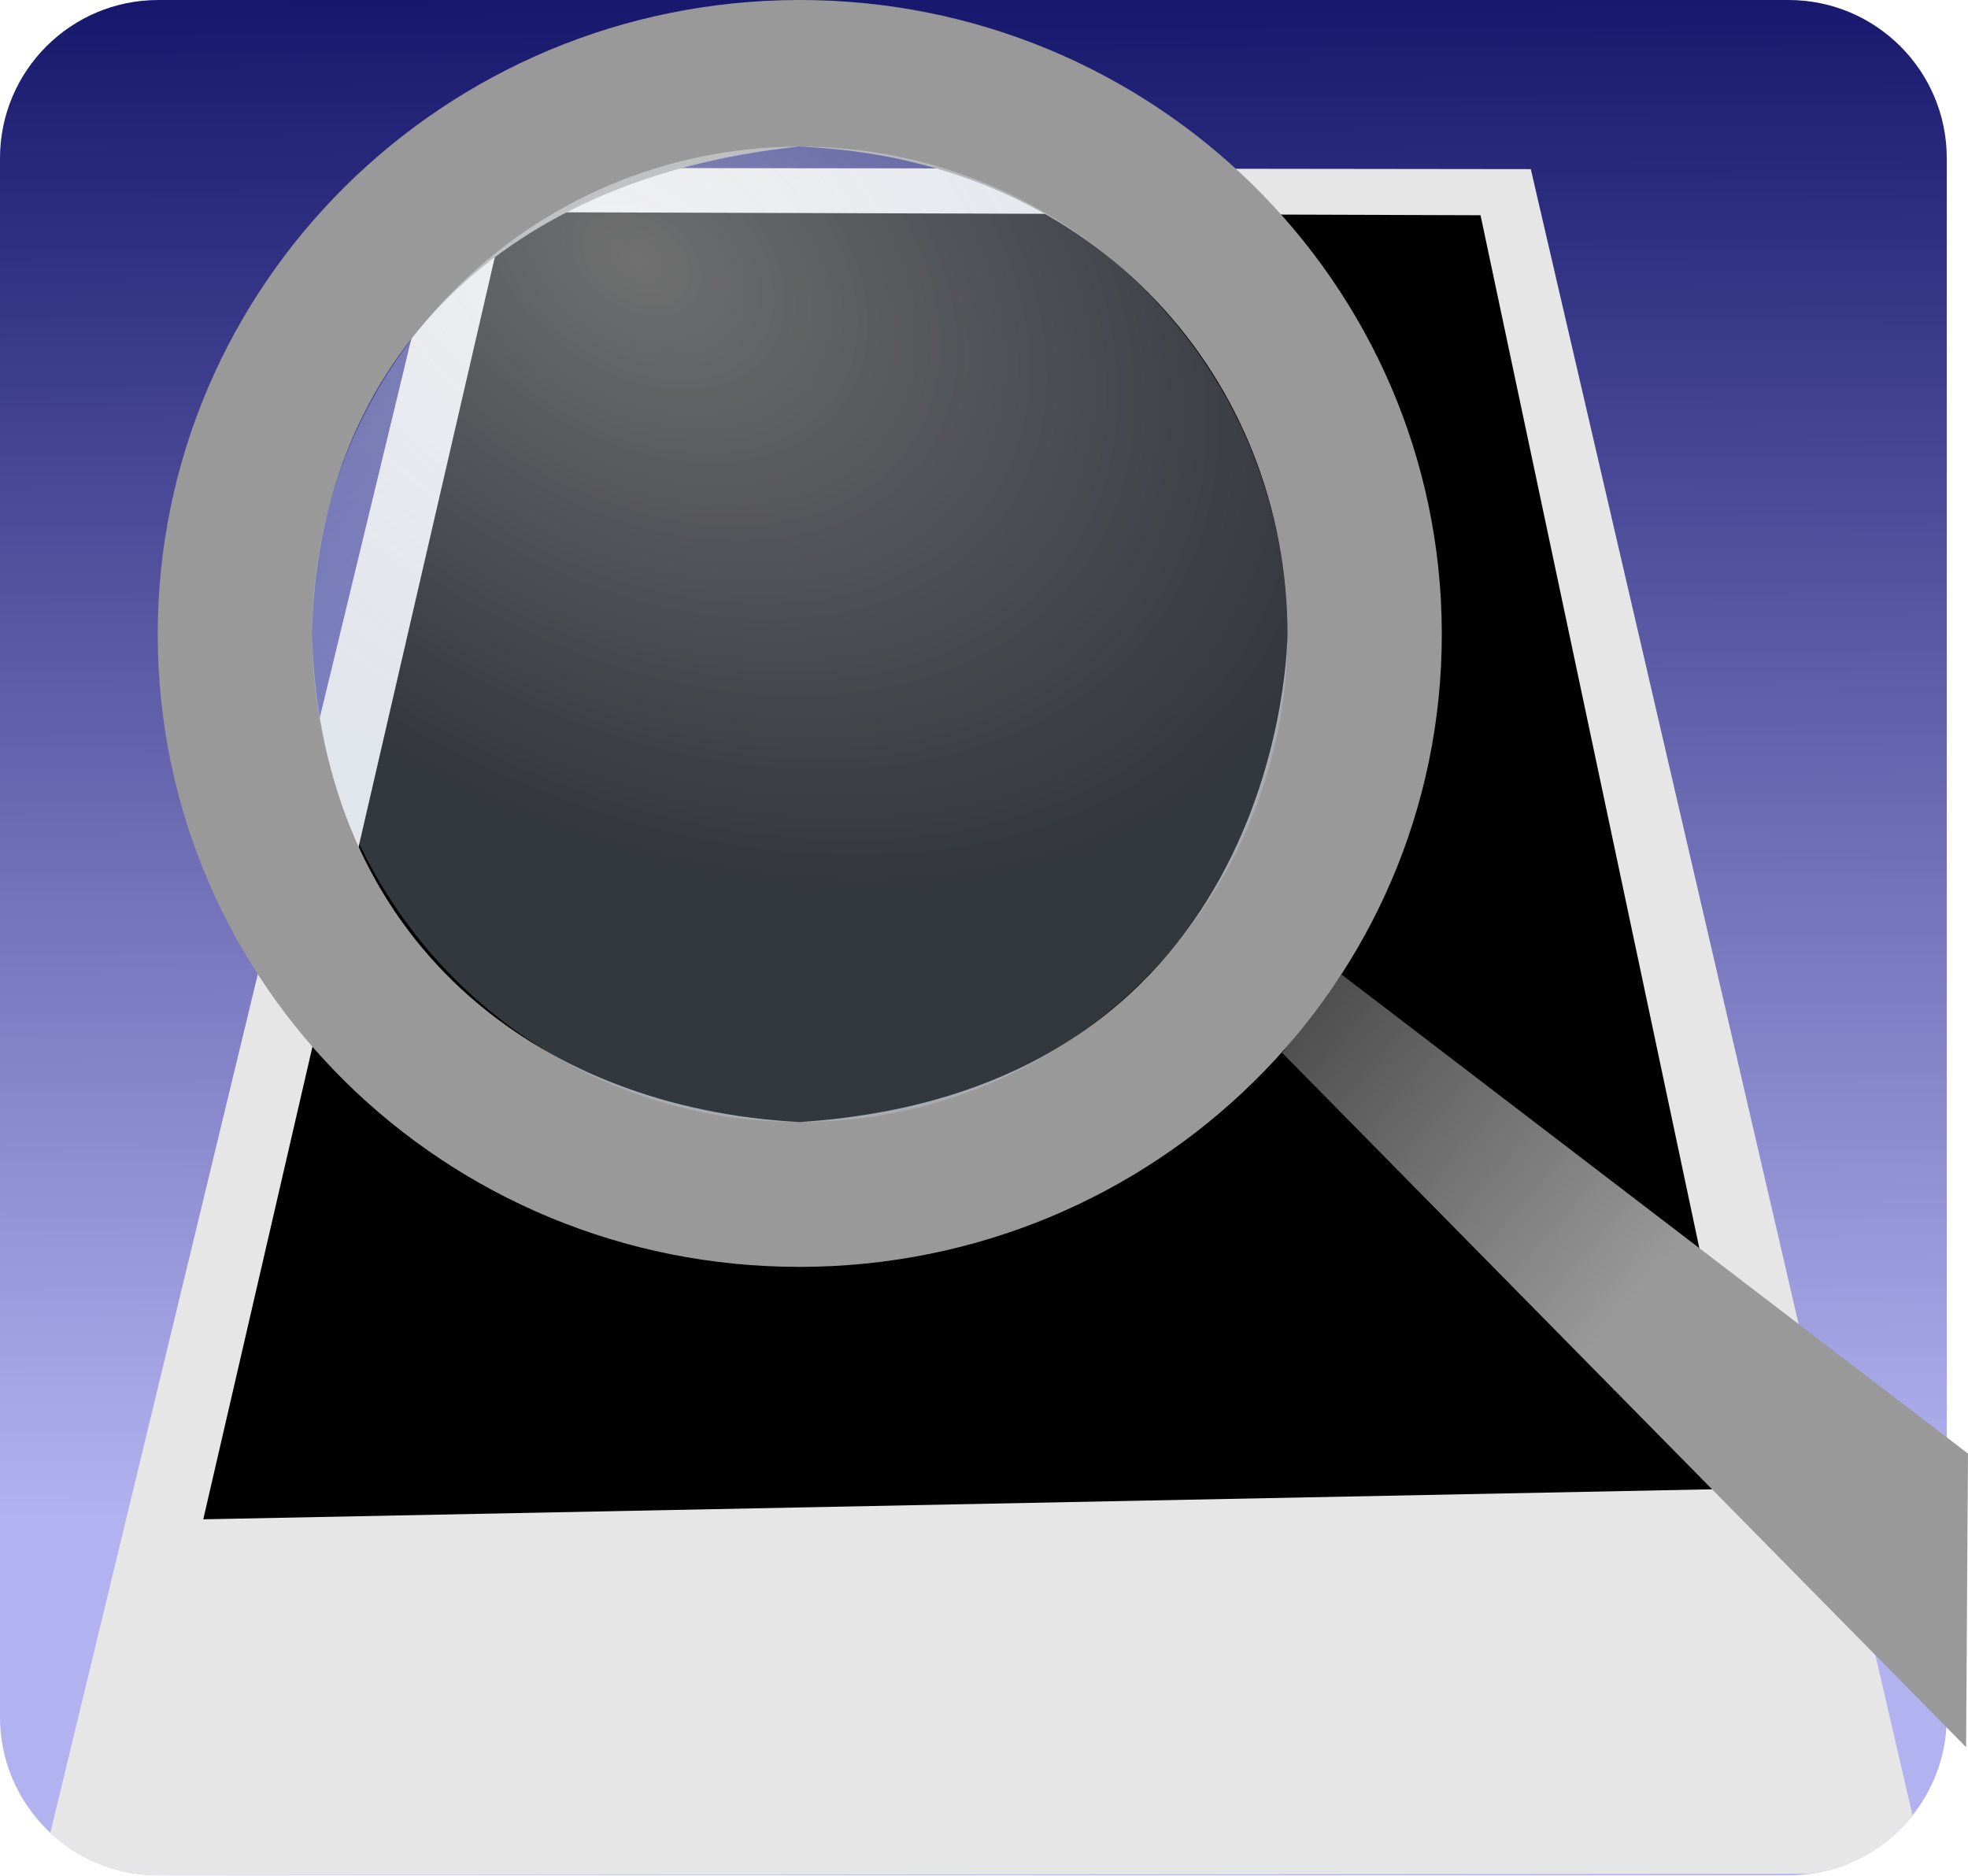
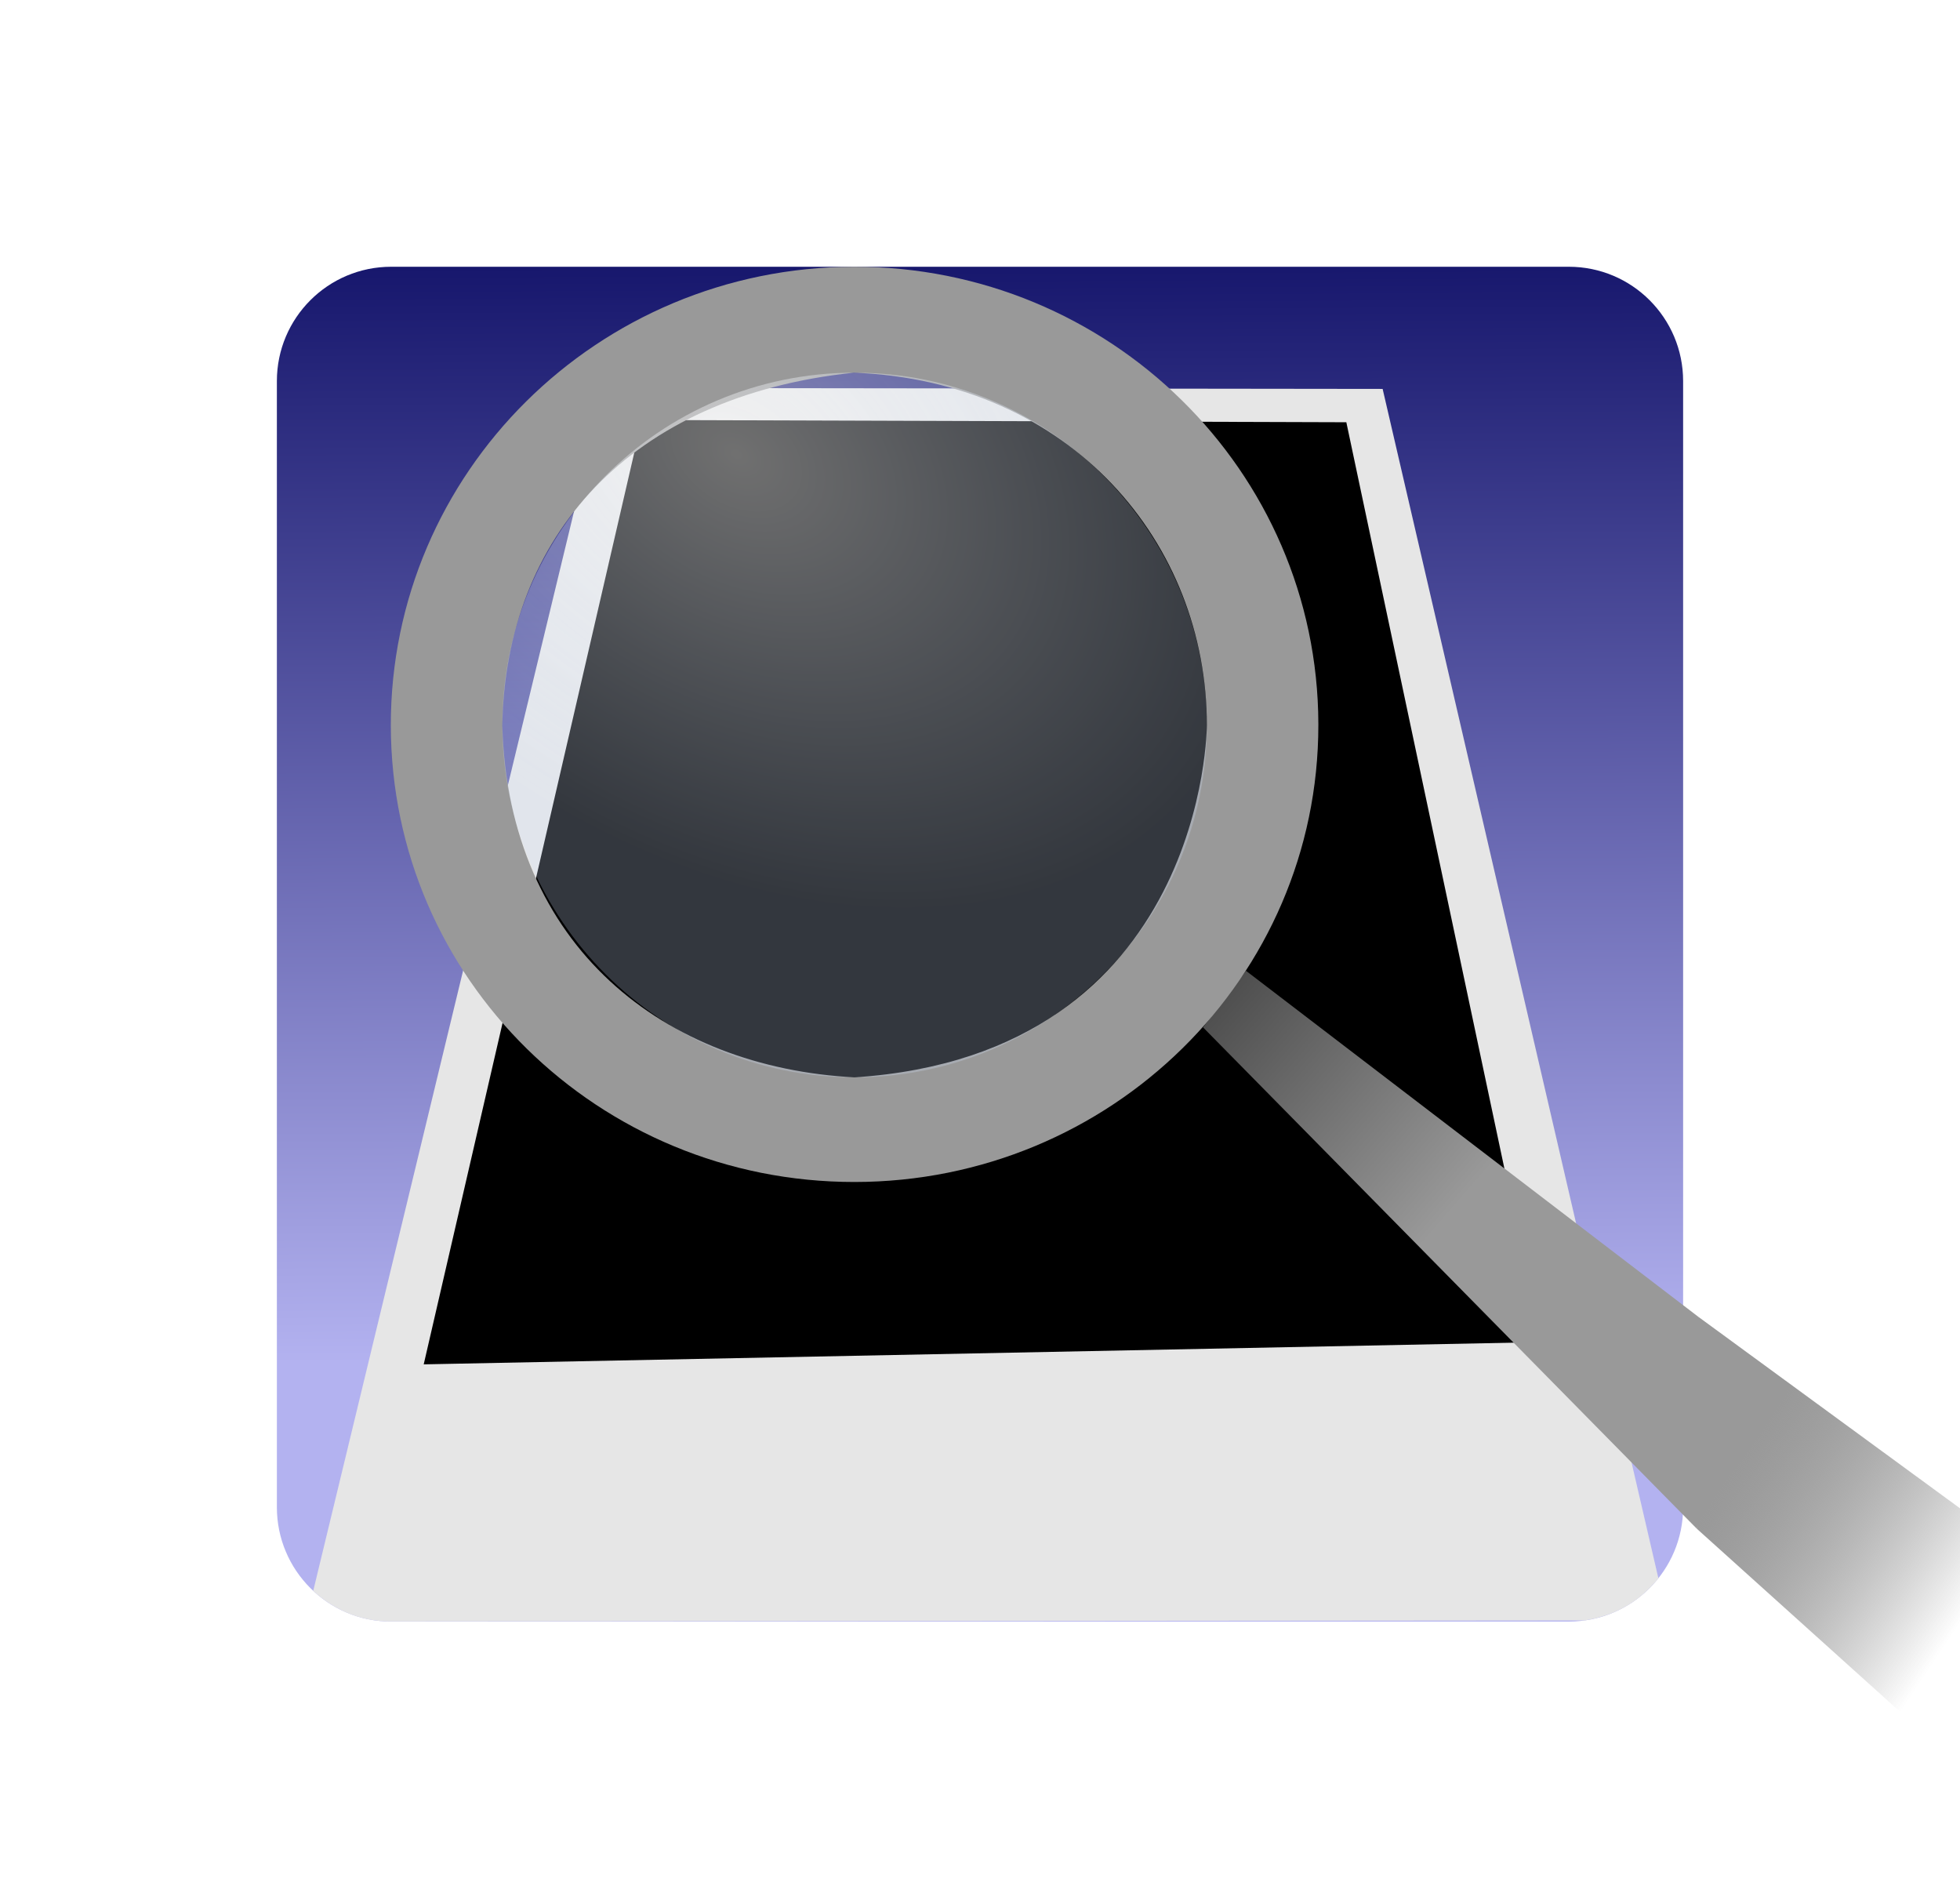
- <svg xmlns="http://www.w3.org/2000/svg" xmlns:xlink="http://www.w3.org/1999/xlink" width="103.557mm" height="98.675mm" viewBox="0 0 103.557 98.675" version="1.1" id="svg5">
+ <svg xmlns="http://www.w3.org/2000/svg" xmlns:xlink="http://www.w3.org/1999/xlink" width="142.78mm" height="137.532mm" viewBox="0 0 142.78 137.532" version="1.1" id="svg5" xml:space="preserve">
  <defs id="defs2">
+     <linearGradient id="linearGradient3060">
+       <stop style="stop-color:#999999;stop-opacity:1" offset="0" id="stop3056" />
+       <stop style="stop-color:#474747;stop-opacity:0;" offset="1" id="stop3058" />
+     </linearGradient>
    <linearGradient id="linearGradient2604">
      <stop style="stop-color:#b3b2f0;stop-opacity:1;" offset="0" id="stop2600" />
      <stop style="stop-color:#17176d;stop-opacity:1;" offset="1" id="stop2602" />
    </linearGradient>
    <linearGradient id="linearGradient2586">
      <stop style="stop-color:#ffffff;stop-opacity:1;" offset="0" id="stop2582" />
      <stop style="stop-color:#d5e5ff;stop-opacity:0.551" offset="1" id="stop2584" />
    </linearGradient>
    <linearGradient id="linearGradient2514">
      <stop style="stop-color:#999999;stop-opacity:1;" offset="0" id="stop2510" />
      <stop style="stop-color:#474747;stop-opacity:1;" offset="1" id="stop2512" />
    </linearGradient>
    <linearGradient xlink:href="#linearGradient2514" id="linearGradient2516" x1="140.222" y1="151.943" x2="121.25" y2="135.429" gradientUnits="userSpaceOnUse" />
    <radialGradient xlink:href="#linearGradient2586" id="radialGradient2588" cx="87.259" cy="97.566" fx="87.259" fy="97.566" r="29.855" gradientTransform="matrix(-0.534352,0.7994301,-1.146691,-0.7664827,245.7649,102.8326)" gradientUnits="userSpaceOnUse" />
    <linearGradient xlink:href="#linearGradient2604" id="linearGradient2606" x1="114.693" y1="214.948" x2="114.154" y2="123.288" gradientUnits="userSpaceOnUse" />
+     <linearGradient id="linearGradient1926">
+       <stop style="stop-color:#ffffff;stop-opacity:1;" offset="0" id="stop1922" />
+       <stop style="stop-color:#dadada;stop-opacity:1;" offset="1" id="stop1924" />
+     </linearGradient>
+     <linearGradient xlink:href="#linearGradient1926" id="linearGradient1928" x1="145.996" y1="131.114" x2="145.748" y2="236.619" gradientUnits="userSpaceOnUse" />
+     <linearGradient xlink:href="#linearGradient3060" id="linearGradient2676" gradientUnits="userSpaceOnUse" x1="126.837" y1="146.648" x2="143.431" y2="157.732" gradientTransform="translate(32.95949,25.20657)" />
  </defs>
-   <g id="layer1" transform="translate(-53.77976,-84.15068)">
+   <g id="layer1" transform="translate(-33.60987,-64.72226)">
+     <g id="g24763-2" transform="matrix(0.8706727,0,0,0.8706727,-28.52615,-23.19246)" style="display:none">
+       <g id="g435" style="opacity:0.521;fill:#333333" transform="matrix(1.393787,0,0,1.393787,-60.39116,-70.86338)">
+         <rect style="fill:#333333;fill-opacity:1;stroke-width:0.265" id="rect433" width="117.657" height="113.332" x="94.531" y="123.288" ry="9.564" />
+       </g>
+       <rect style="fill:url(#linearGradient1928);fill-opacity:1;stroke-width:0.265" id="rect234-7" width="117.657" height="113.332" x="94.531" y="123.288" ry="9.564" />
+     </g>
    <g id="g24763" transform="matrix(0.8706727,0,0,0.8706727,-28.52615,-23.19246)">
      <rect style="fill:url(#linearGradient2606);fill-opacity:1;stroke-width:0.265" id="rect234" width="117.657" height="113.332" x="94.531" y="123.288" ry="9.564" />
    </g>
    <path style="fill:#e6e6e6;stroke-width:0.265" d="m 56.426,180.597 21.173,-87.616 56.732,0.069 20.089,86.63 c -1.512,1.855 -3.344,2.748 -5.366,3.065 l -87.241,0.074 c -1.973,-0.073 -3.779,-0.776 -5.387,-2.223 z" id="path749" />
    <path style="fill:#000000;stroke-width:0.265" d="m 80.365,95.311 51.321,0.165 14.193,66.997 -81.403,1.62 z" id="path805" />
    <path style="opacity:1;fill:url(#linearGradient2516);fill-opacity:1;stroke-width:0.265" d="m 124.377,135.429 32.959,25.207 -0.099,15.448 -35.988,-36.534 z" id="path1796" />
-     <path id="path913" style="fill:#999999;stroke-width:0.43" d="m 95.795,84.151 c -18.649,0.038 -33.74,14.998 -33.715,33.422 0.025,18.425 15.135,33.25 33.784,33.238 18.65,-0.013 33.784,-14.859 33.784,-33.283 V 117.437 C 129.598,99.012 114.445,84.113 95.795,84.151 Z m 0.008,7.715 c 15.875,0.61 25.723,12.467 25.723,25.662 l 0,0 c 0,0 0,23.98 -25.662,25.662 -13.799,-0.72 -25.203,-9.459 -25.662,-25.621 0.227,-13.732 9.284,-24 25.6,-25.702 z" />
+     <path id="path913" style="fill:#999999;stroke-width:0.43" d="m 95.795,84.151 c -18.649,0.038 -33.74,14.998 -33.715,33.422 0.025,18.425 15.135,33.25 33.784,33.238 18.65,-0.013 33.784,-14.859 33.784,-33.283 V 117.437 C 129.598,99.012 114.445,84.113 95.795,84.151 Z m 0.008,7.715 c 15.875,0.61 25.723,12.467 25.723,25.662 v 0 c 0,0 0,23.98 -25.662,25.662 -13.799,-0.72 -25.203,-9.459 -25.662,-25.621 0.227,-13.732 9.284,-24 25.6,-25.702 z" />
    <path style="opacity:0.439;fill:url(#radialGradient2588);fill-opacity:1;stroke-width:0.38" id="path1182" d="M 121.526,117.527 A 25.662,25.662 0 0 1 95.881,143.189 25.662,25.662 0 0 1 70.202,117.562 25.662,25.662 0 0 1 95.811,91.866 25.662,25.662 0 0 1 121.525,117.458" />
+     <path style="opacity:1;fill:url(#linearGradient2676);fill-opacity:1;stroke-width:0.265" d="m 157.337,160.636 19.053,13.942 0,18.752 -19.152,-17.247 c -1.426,-6.818 -1.321,-11.884 0.099,-15.448 z" id="path2674" />
  </g>
</svg>
